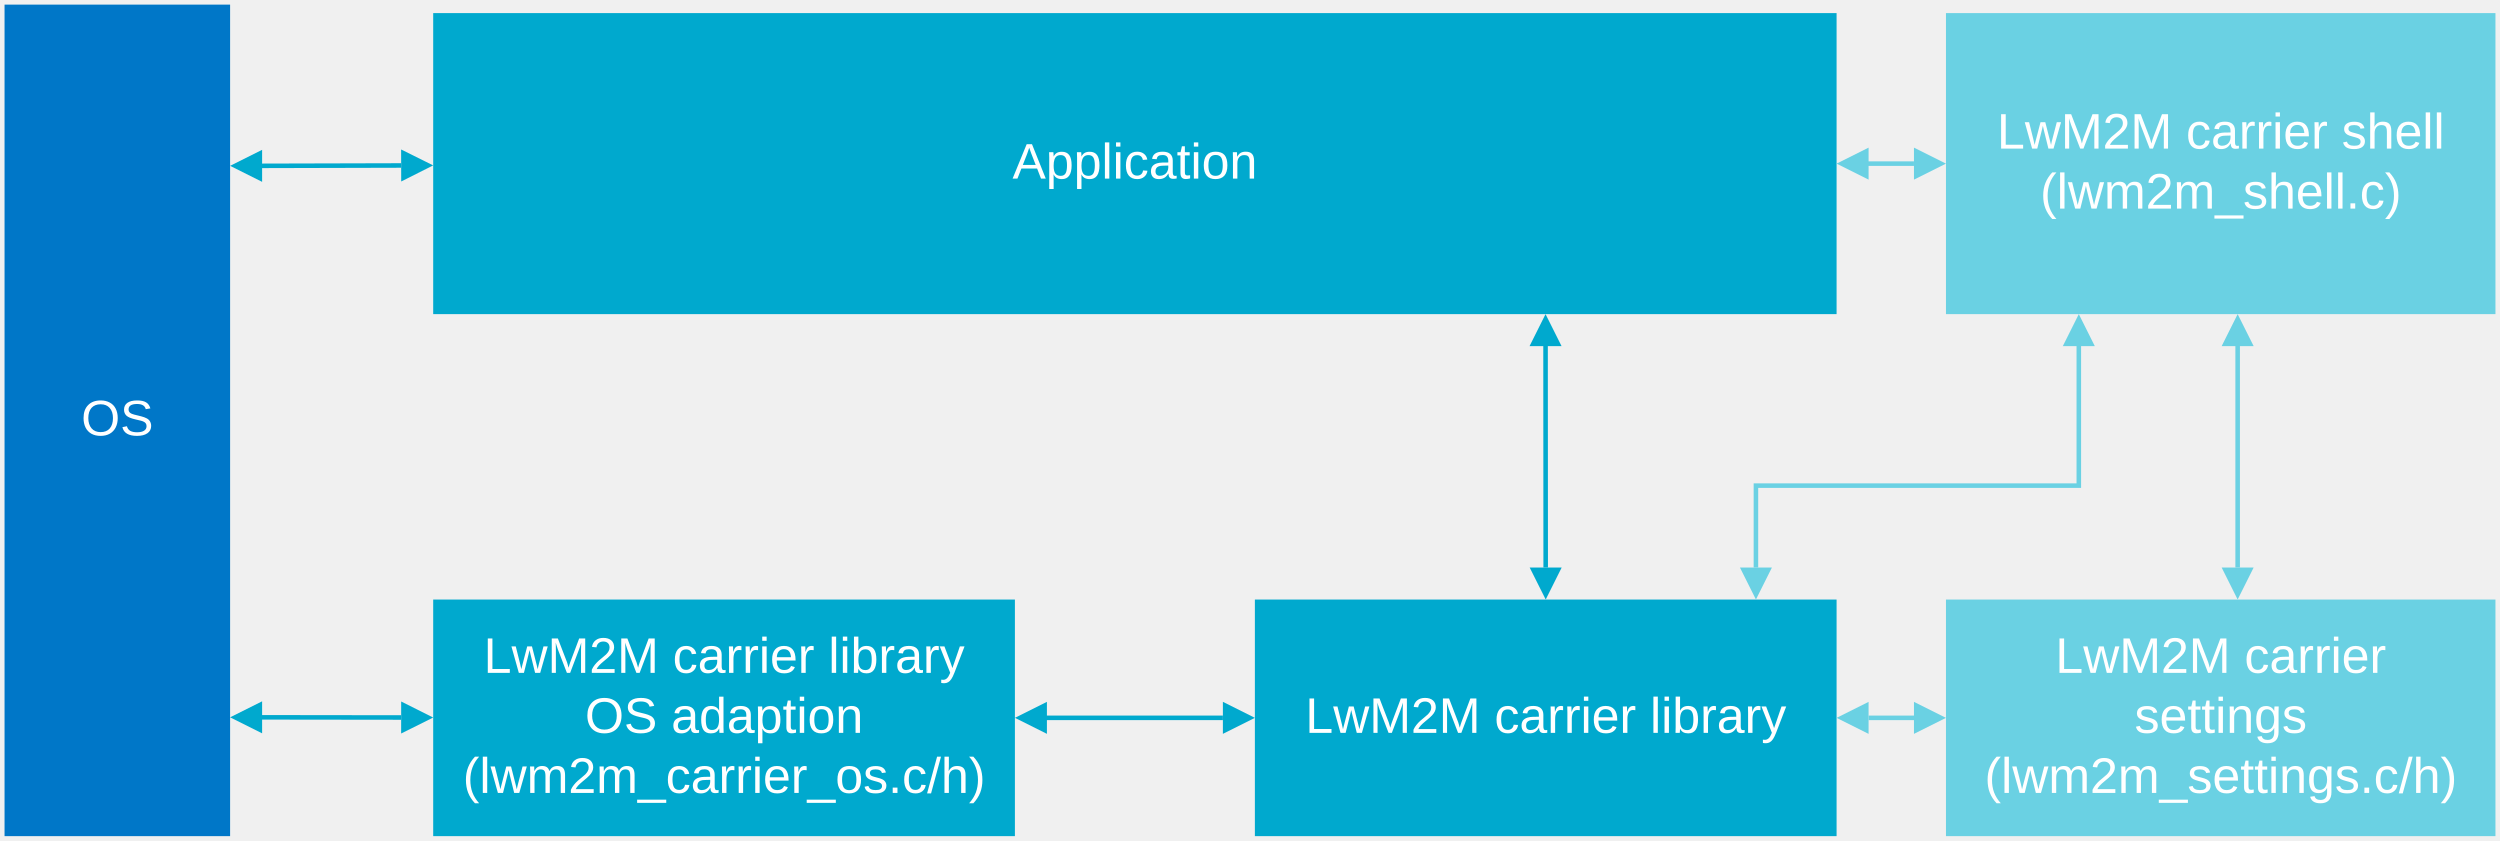
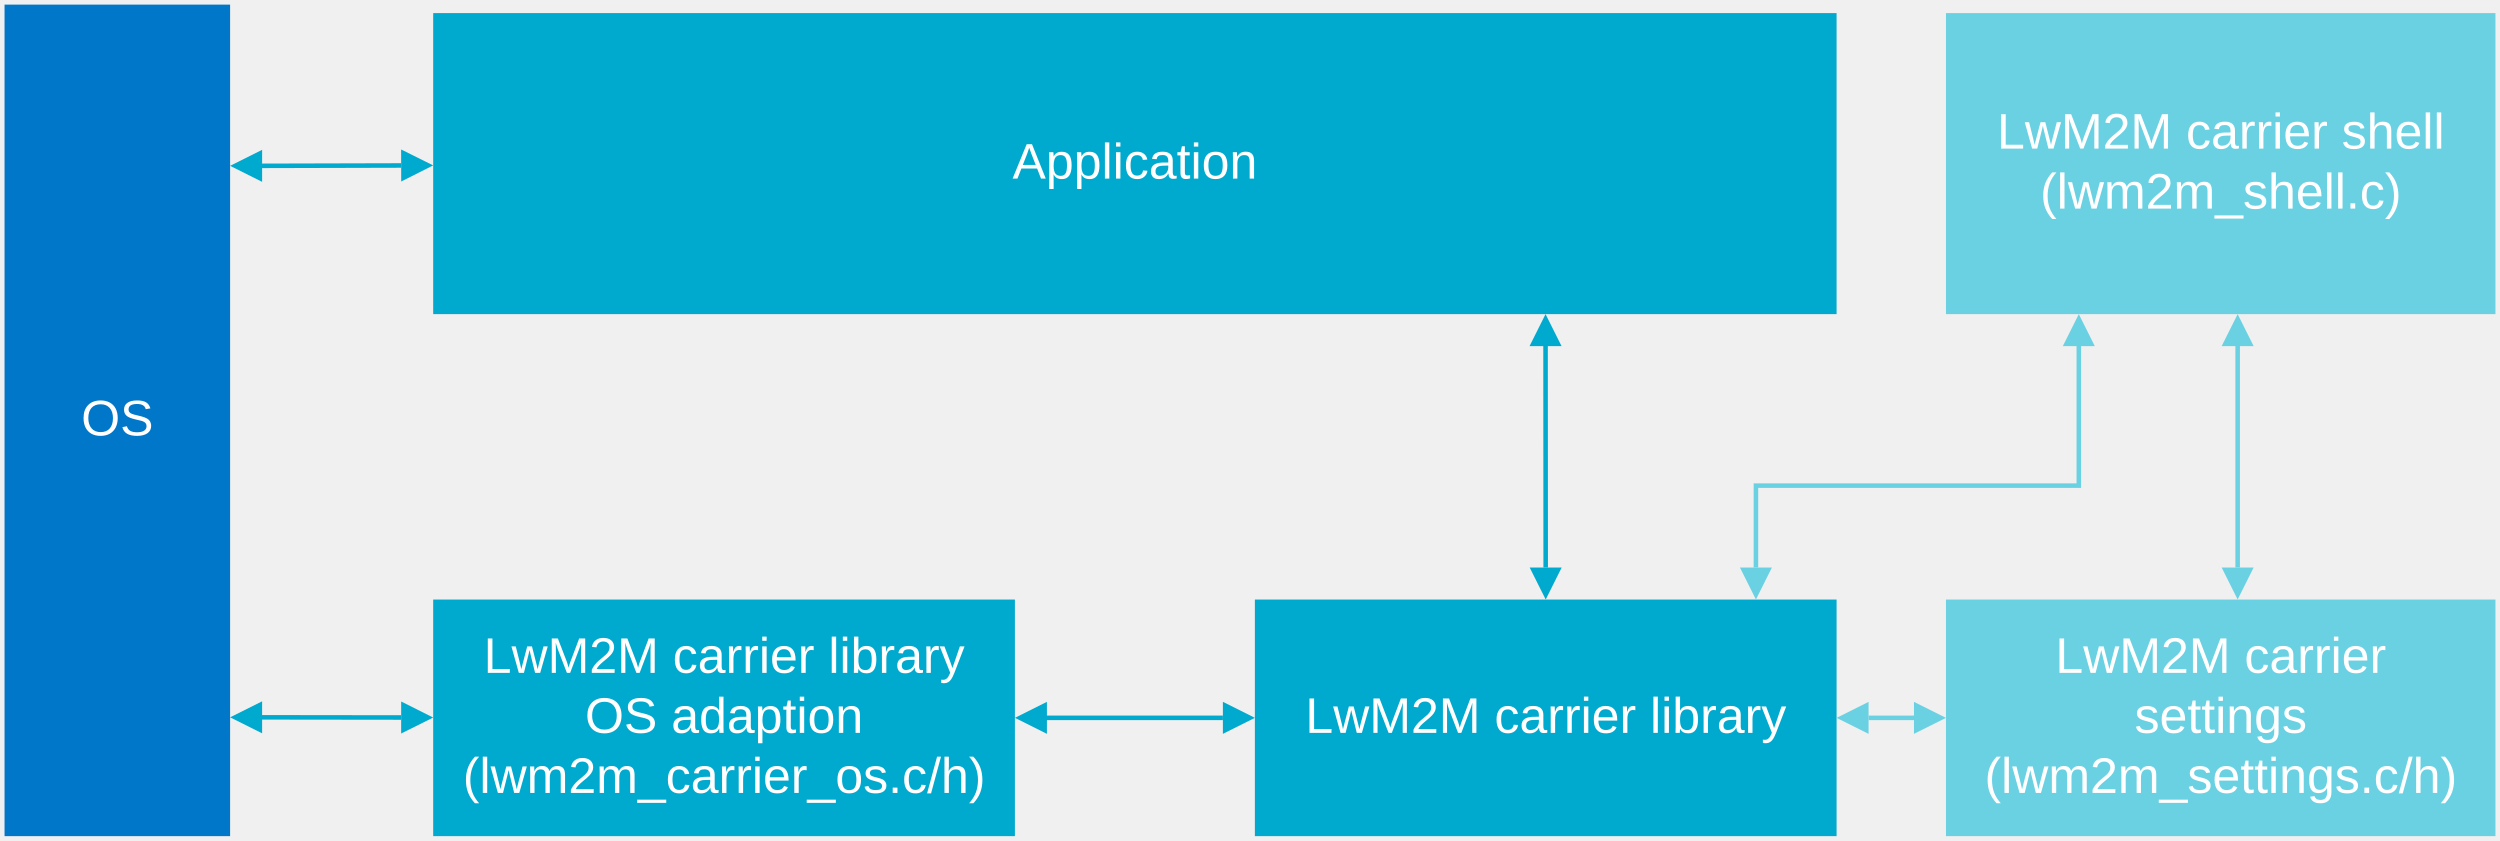
<svg xmlns="http://www.w3.org/2000/svg" xmlns:xlink="http://www.w3.org/1999/xlink" width="7.636in" height="2.568in" viewBox="0 0 549.814 184.873" xml:space="preserve" color-interpolation-filters="sRGB" class="st10">
  <style type="text/css">
	
		.st1 {fill:#0077c8;stroke:none;stroke-width:1}
		.st2 {fill:#ffffff;font-family:Arial;font-size:0.917em}
		.st3 {fill:#00a9ce;stroke:none;stroke-width:1}
		.st4 {font-size:1em}
		.st5 {marker-end:url(#mrkr4-23);marker-start:url(#mrkr4-21);stroke:#00a9ce;stroke-linecap:butt;stroke-width:1}
		.st6 {fill:#00a9ce;fill-opacity:1;stroke:#00a9ce;stroke-opacity:1;stroke-width:0.284}
		.st7 {fill:#6ad1e3;stroke:none;stroke-width:1}
		.st8 {marker-end:url(#mrkr4-62);marker-start:url(#mrkr4-60);stroke:#6ad1e3;stroke-linecap:butt;stroke-width:1}
		.st9 {fill:#6ad1e3;fill-opacity:1;stroke:#6ad1e3;stroke-opacity:1;stroke-width:0.284}
		.st10 {fill:none;fill-rule:evenodd;font-size:12px;overflow:visible;stroke-linecap:square;stroke-miterlimit:3}
	
	</style>
  <defs id="Markers">
    <g id="lend4">
      <path d="M 2 1 L 0 0 L 2 -1 L 2 1 " style="stroke:none" />
    </g>
    <marker id="mrkr4-21" class="st6" refX="6.68" orient="auto" markerUnits="strokeWidth" overflow="visible">
      <use xlink:href="#lend4" transform="scale(3.52) " />
    </marker>
    <marker id="mrkr4-23" class="st6" refX="-7.04" orient="auto" markerUnits="strokeWidth" overflow="visible">
      <use xlink:href="#lend4" transform="scale(-3.52,-3.52) " />
    </marker>
    <marker id="mrkr4-60" class="st9" refX="6.68" orient="auto" markerUnits="strokeWidth" overflow="visible">
      <use xlink:href="#lend4" transform="scale(3.52) " />
    </marker>
    <marker id="mrkr4-62" class="st9" refX="-7.04" orient="auto" markerUnits="strokeWidth" overflow="visible">
      <use xlink:href="#lend4" transform="scale(-3.52,-3.52) " />
    </marker>
  </defs>
  <g>
    <g id="shape5-1" transform="translate(1,-1)">
      <rect x="0" y="2" width="49.606" height="182.873" class="st1" />
      <text x="16.86" y="96.74" class="st2">OS</text>
    </g>
    <g id="shape6-4" transform="translate(95.2706,-115.803)">
      <rect x="0" y="118.668" width="308.641" height="66.205" class="st3" />
      <text x="127.41" y="155.07" class="st2">Application</text>
    </g>
    <g id="shape7-7" transform="translate(95.2706,-1)">
      <rect x="0" y="132.841" width="127.932" height="52.032" class="st3" />
      <text x="11.1" y="148.96" class="st2">LwM2M carrier library <tspan x="33.39" dy="1.2em" class="st4">OS adaption </tspan>
        <tspan x="6.51" dy="1.2em" class="st4">(lwm2m_carrier_os.c/h)</tspan>
      </text>
    </g>
    <g id="shape8-12" transform="translate(275.979,-1)">
      <rect x="0" y="132.841" width="127.932" height="52.032" class="st3" />
      <text x="11.1" y="162.16" class="st2">LwM2M carrier library</text>
    </g>
    <g id="shape9-15" transform="translate(332.836,-115.803)">
      <path d="M7.07 191.55 L7.07 191.91 L7.1 240.6" class="st5" />
    </g>
    <g id="shape10-24" transform="translate(223.203,-34.1026)">
      <path d="M6.68 191.96 L7.04 191.96 L45.74 191.96" class="st5" />
    </g>
    <g id="shape11-31" transform="translate(50.6063,-34.1974)">
      <path d="M6.68 191.94 L7.04 191.94 L37.62 191.98" class="st5" />
    </g>
    <g id="shape12-38" transform="translate(50.6063,-141.372)">
      <path d="M6.68 177.83 L7.04 177.83 L37.62 177.75" class="st5" />
    </g>
    <g id="shape16-45" transform="translate(427.969,-1)">
      <rect x="0" y="132.841" width="120.845" height="52.032" class="st7" />
      <text x="24.06" y="148.96" class="st2">LwM2M carrier <tspan x="41.47" dy="1.2em" class="st4">settings </tspan>
        <tspan x="8.47" dy="1.2em" class="st4">(lwm2m_settings.c/h)</tspan>
      </text>
    </g>
    <g id="shape17-50" transform="translate(427.969,-115.803)">
      <rect x="0" y="118.668" width="120.845" height="66.205" class="st7" />
      <text x="11.22" y="148.47" class="st2">LwM2M carrier shell <tspan x="20.7" dy="1.2em" class="st4">(lwm2m_shell.c)</tspan>
      </text>
    </g>
-     <g id="shape18-54" transform="translate(403.911,-141.819)">
-       <path d="M6.68 177.79 L7.04 177.79 L17.02 177.79" class="st8" />
-     </g>
-     <g id="shape19-63" transform="translate(499.208,-115.803)">
+     <g id="shape19-54" transform="translate(499.208,-115.803)">
      <path d="M-7.09 191.55 L-7.09 191.91 L-7.09 240.6" class="st8" />
    </g>
-     <g id="shape20-70" transform="translate(457.184,-115.803)">
+     <g id="shape20-63" transform="translate(457.184,-115.803)">
      <path d="M0 191.55 L0 191.91 L0 222.59 L-71.01 222.59 L-71.01 240.6" class="st8" />
    </g>
-     <g id="shape21-77" transform="translate(427.969,-19.9294)">
+     <g id="shape21-70" transform="translate(427.969,-19.9294)">
      <path d="M-6.68 177.79 L-7.04 177.79 L-17.02 177.79" class="st8" />
    </g>
  </g>
</svg>
